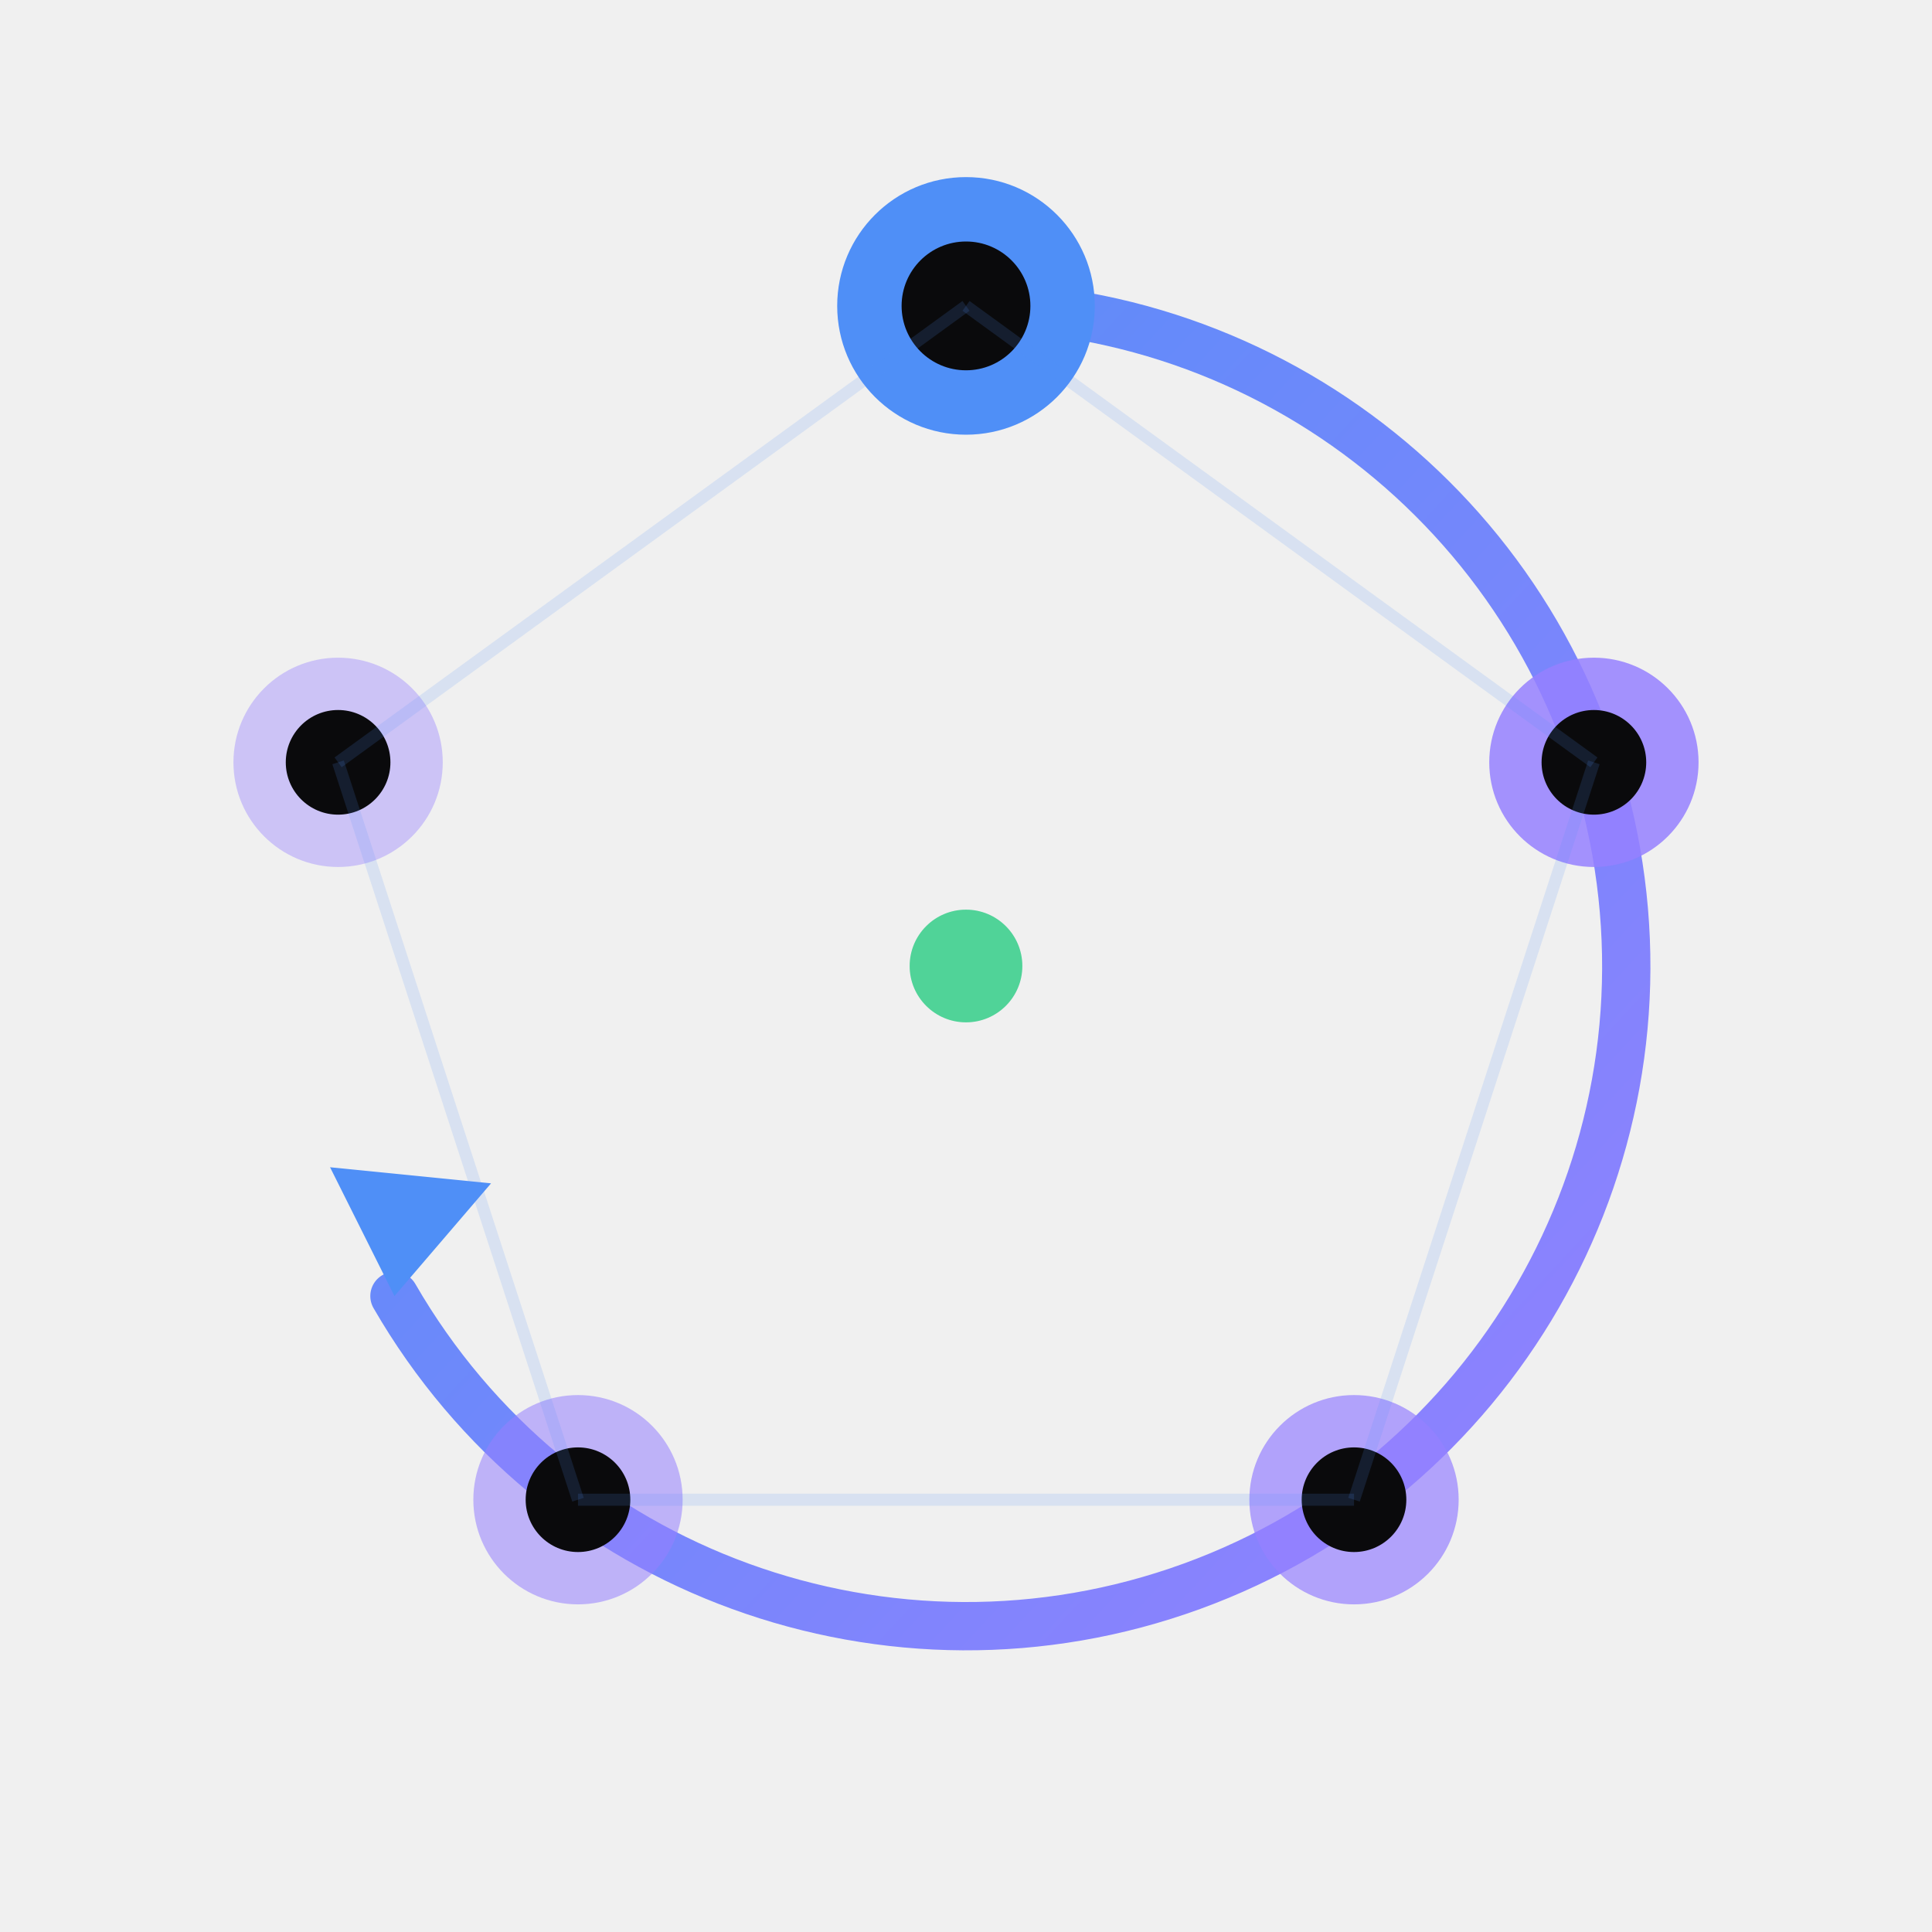
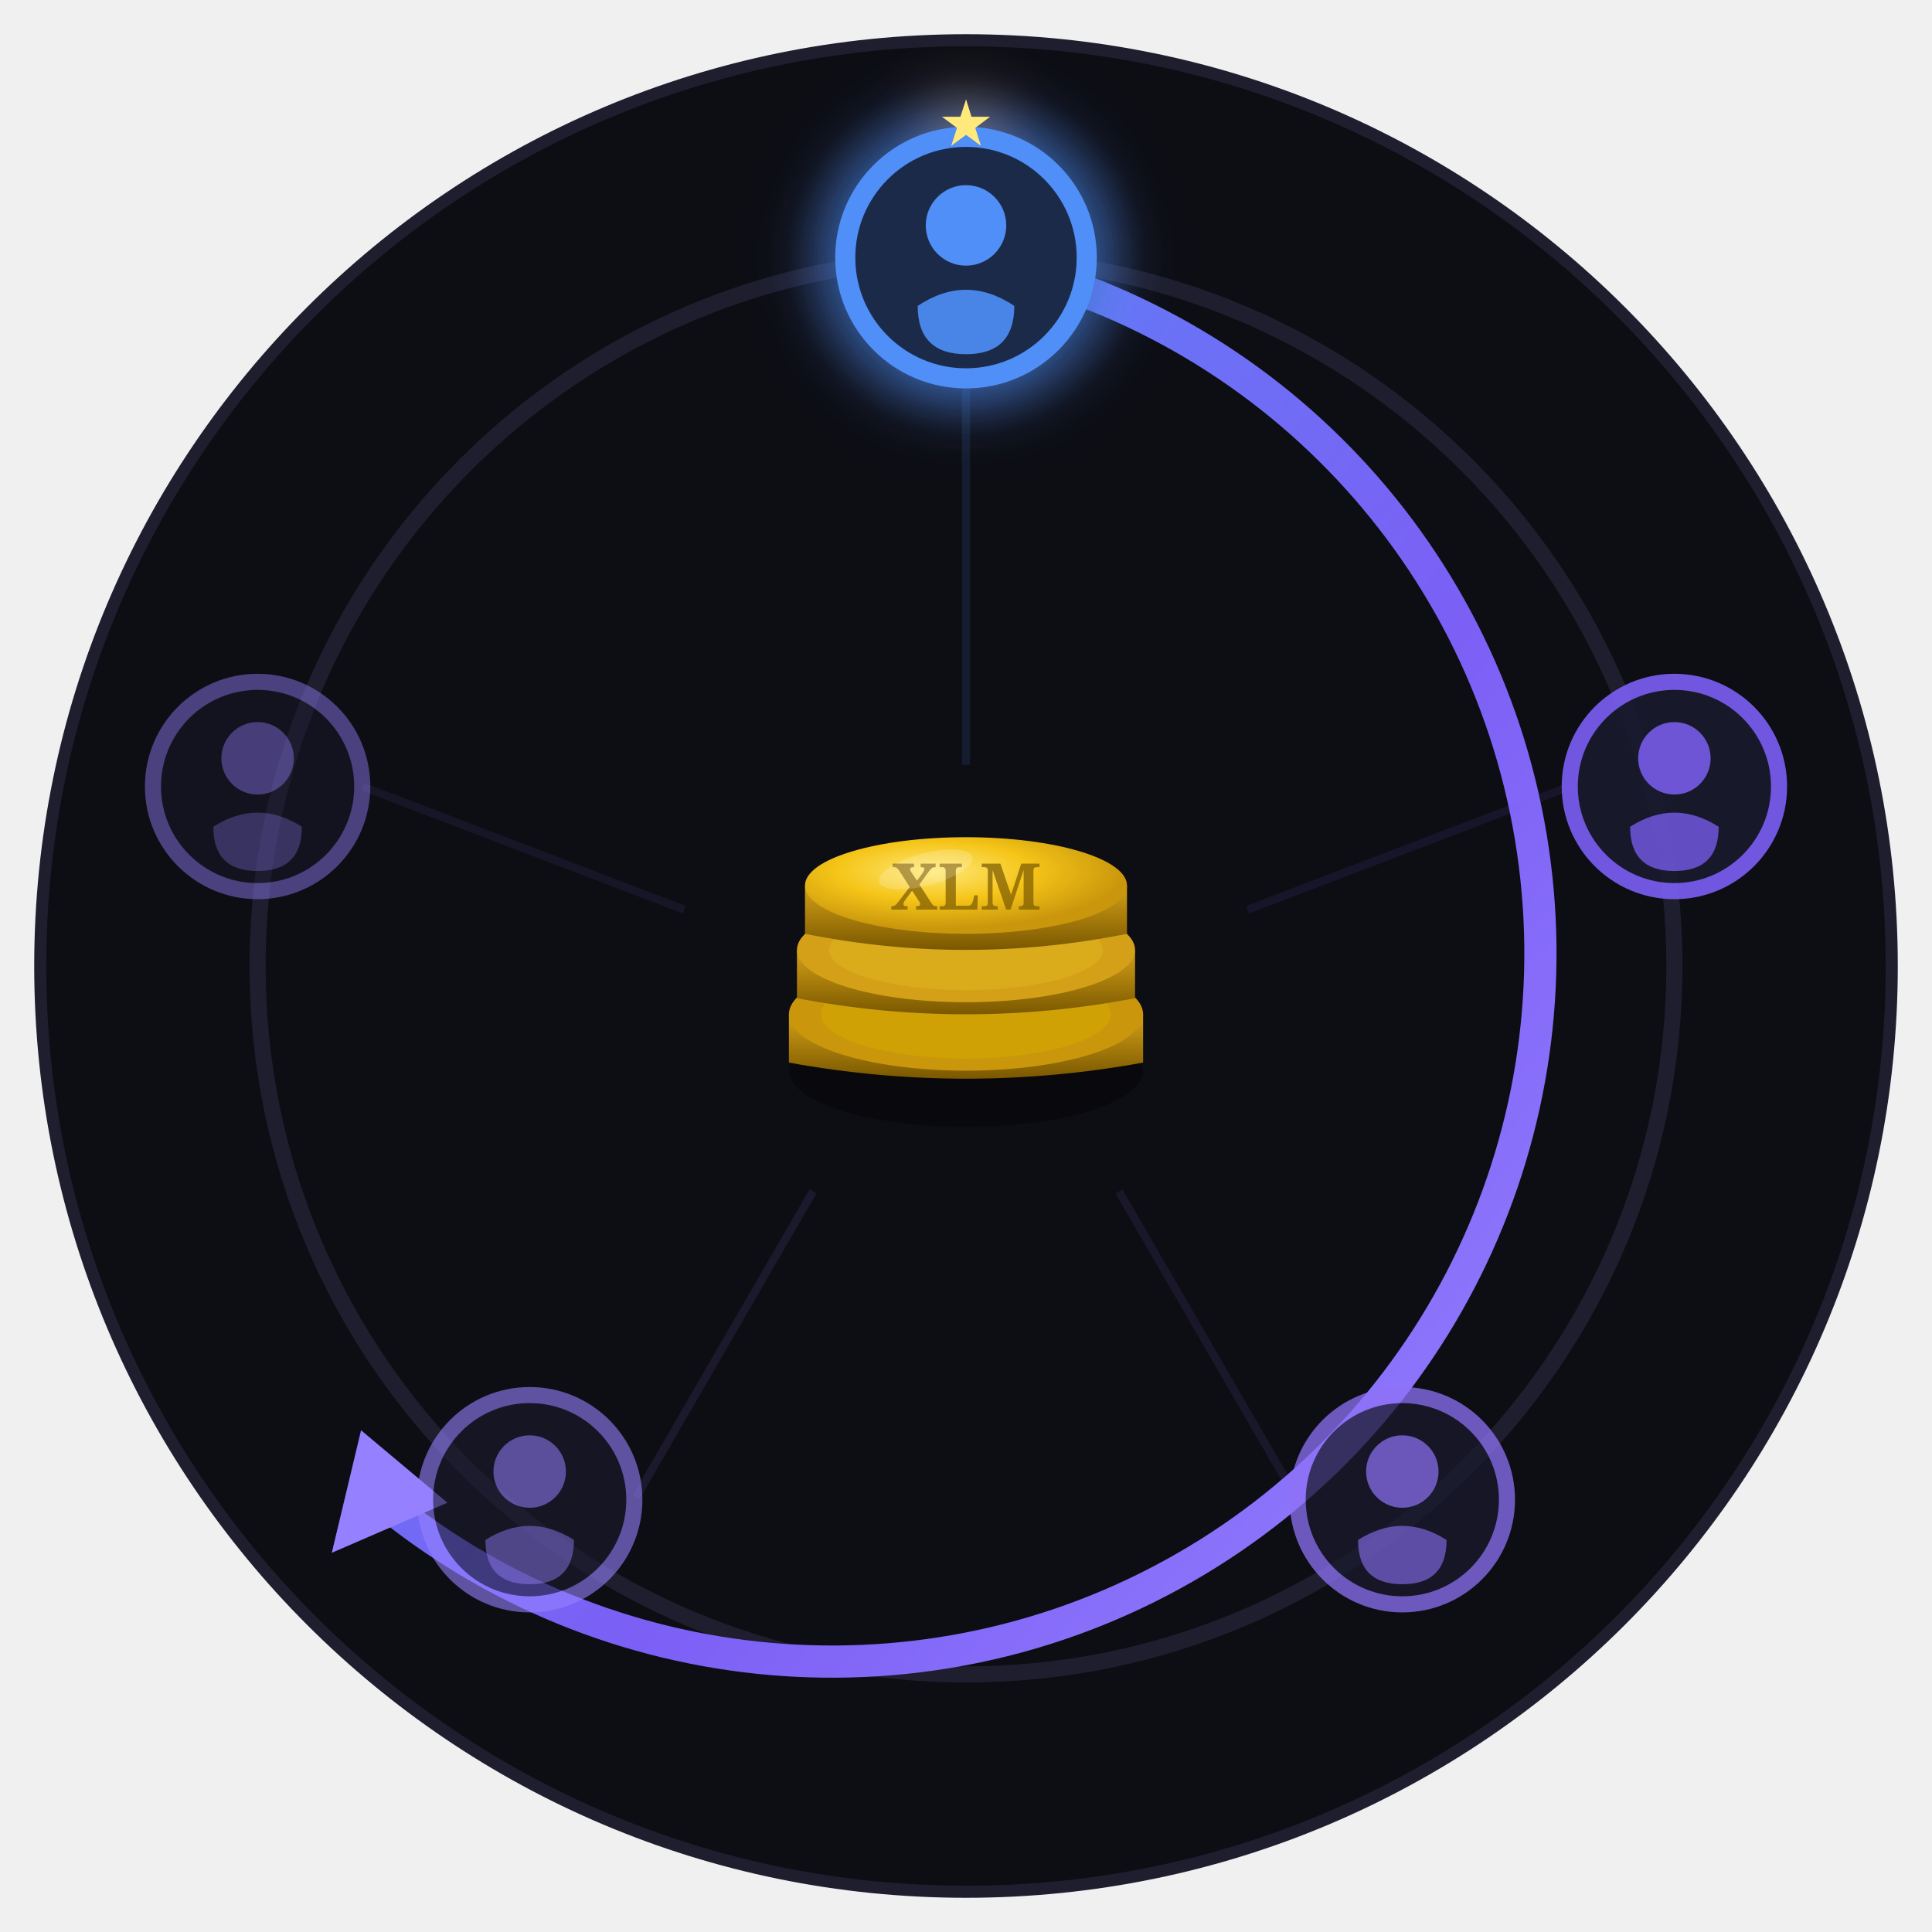
<svg xmlns="http://www.w3.org/2000/svg" viewBox="0 0 240 240" fill="none">
-   <g transform="translate(120, 120)">
-     <path d="M 0 -82 A 82 82 0 1 1 -71 41" stroke="url(#arc-g)" stroke-width="6" stroke-linecap="round" fill="none" />
-     <polygon points="-71,41 -59,27 -79,25" fill="#4f8ff7" />
-     <circle cx="0" cy="-82" r="16" fill="#4f8ff7" />
-     <circle cx="0" cy="-82" r="8" fill="#0a0a0c" />
-     <circle cx="78" cy="-25.3" r="13" fill="#9580ff" opacity="0.85" />
-     <circle cx="78" cy="-25.3" r="6.5" fill="#0a0a0c" />
-     <circle cx="48.2" cy="66.3" r="13" fill="#9580ff" opacity="0.7" />
-     <circle cx="48.2" cy="66.3" r="6.5" fill="#0a0a0c" />
-     <circle cx="-48.2" cy="66.3" r="13" fill="#9580ff" opacity="0.55" />
-     <circle cx="-48.2" cy="66.3" r="6.5" fill="#0a0a0c" />
-     <circle cx="-78" cy="-25.3" r="13" fill="#9580ff" opacity="0.4" />
-     <circle cx="-78" cy="-25.3" r="6.5" fill="#0a0a0c" />
-     <line x1="0" y1="-82" x2="78" y2="-25.3" stroke="#4f8ff7" stroke-width="1.5" opacity="0.15" />
-     <line x1="78" y1="-25.3" x2="48.2" y2="66.3" stroke="#4f8ff7" stroke-width="1.5" opacity="0.15" />
-     <line x1="48.2" y1="66.3" x2="-48.2" y2="66.3" stroke="#4f8ff7" stroke-width="1.5" opacity="0.15" />
-     <line x1="-48.2" y1="66.3" x2="-78" y2="-25.3" stroke="#4f8ff7" stroke-width="1.5" opacity="0.15" />
-     <line x1="-78" y1="-25.3" x2="0" y2="-82" stroke="#4f8ff7" stroke-width="1.5" opacity="0.15" />
-     <circle cx="0" cy="0" r="7" fill="#3ecf8e" opacity="0.9" />
-   </g>
  <defs>
-     <linearGradient id="arc-g" x1="0%" y1="0%" x2="100%" y2="100%">
+     <linearGradient id="ring-grad" x1="0%" y1="0%" x2="100%" y2="100%">
      <stop offset="0%" stop-color="#4f8ff7" />
+       <stop offset="60%" stop-color="#7c5ff5" />
      <stop offset="100%" stop-color="#9580ff" />
    </linearGradient>
+     <radialGradient id="active-glow" cx="50%" cy="50%" r="50%">
+       <stop offset="0%" stop-color="#4f8ff7" stop-opacity="0.5" />
+       <stop offset="100%" stop-color="#4f8ff7" stop-opacity="0" />
+     </radialGradient>
+     <radialGradient id="coin-top" cx="40%" cy="35%" r="60%">
+       <stop offset="0%" stop-color="#ffe97a" />
+       <stop offset="50%" stop-color="#f5c518" />
+       <stop offset="100%" stop-color="#c9960c" />
+     </radialGradient>
+     <linearGradient id="coin-side" x1="0%" y1="0%" x2="0%" y2="100%">
+       <stop offset="0%" stop-color="#d4a017" />
+       <stop offset="100%" stop-color="#7a5800" />
+     </linearGradient>
+     <filter id="shadow" x="-20%" y="-20%" width="140%" height="140%">
+       <feDropShadow dx="0" dy="2" stdDeviation="3" flood-color="#000" flood-opacity="0.4" />
+     </filter>
+     <filter id="glow" x="-50%" y="-50%" width="200%" height="200%">
+       <feGaussianBlur stdDeviation="4" result="coloredBlur" />
+       <feMerge>
+         <feMergeNode in="coloredBlur" />
+         <feMergeNode in="SourceGraphic" />
+       </feMerge>
+     </filter>
  </defs>
+   <circle cx="120" cy="120" r="115" fill="#0d0d14" />
+   <circle cx="120" cy="120" r="115" fill="url(#ring-bg)" stroke="#1e1e2e" stroke-width="1.5" />
+   <circle cx="120" cy="120" r="88" stroke="#1e1e2e" stroke-width="2" fill="none" />
+   <path d="M 120 32 A 88 88 0 1 1 47 186" stroke="url(#ring-grad)" stroke-width="4" stroke-linecap="round" fill="none" />
+   <g transform="translate(47,186) rotate(220)">
+     <polygon points="0,-9 7,5 -7,5" fill="#9580ff" />
+   </g>
+   <g transform="translate(120, 32)" filter="url(#glow)">
+     <circle r="22" fill="url(#active-glow)" />
+     <circle r="15" fill="#1a2a4a" stroke="#4f8ff7" stroke-width="2.5" />
+     <circle cy="-4" r="5" fill="#4f8ff7" />
+     <path d="M -6 6 Q 0 2 6 6 Q 6 12 0 12 Q -6 12 -6 6Z" fill="#4f8ff7" opacity="0.9" />
+     <text y="-14" text-anchor="middle" font-size="8" fill="#ffe97a">★</text>
+   </g>
+   <g transform="translate(208, 97.7)">
+     <circle r="13" fill="#1a1a2e" stroke="#7c5ff5" stroke-width="2" opacity="0.9" />
+     <circle cy="-3.5" r="4.5" fill="#7c5ff5" opacity="0.85" />
+     <path d="M -5.5 5 Q 0 1.5 5.5 5 Q 5.5 10.5 0 10.5 Q -5.5 10.5 -5.5 5Z" fill="#7c5ff5" opacity="0.75" />
+   </g>
+   <g transform="translate(174.2, 186.3)">
+     <circle r="13" fill="#1a1a2e" stroke="#8d72f7" stroke-width="2" opacity="0.75" />
+     <circle cy="-3.5" r="4.5" fill="#8d72f7" opacity="0.7" />
+     <path d="M -5.5 5 Q 0 1.5 5.5 5 Q 5.5 10.5 0 10.5 Q -5.5 10.5 -5.5 5Z" fill="#8d72f7" opacity="0.6" />
+   </g>
+   <g transform="translate(65.8, 186.3)">
+     <circle r="13" fill="#1a1a2e" stroke="#9580ff" stroke-width="2" opacity="0.6" />
+     <circle cy="-3.5" r="4.5" fill="#9580ff" opacity="0.55" />
+     <path d="M -5.5 5 Q 0 1.5 5.5 5 Q 5.5 10.5 0 10.5 Q -5.5 10.5 -5.5 5Z" fill="#9580ff" opacity="0.45" />
+   </g>
+   <g transform="translate(32, 97.7)">
+     <circle r="13" fill="#1a1a2e" stroke="#9580ff" stroke-width="2" opacity="0.45" />
+     <circle cy="-3.5" r="4.5" fill="#9580ff" opacity="0.4" />
+     <path d="M -5.5 5 Q 0 1.5 5.5 5 Q 5.5 10.5 0 10.5 Q -5.5 10.5 -5.5 5Z" fill="#9580ff" opacity="0.3" />
+   </g>
+   <line x1="120" y1="47" x2="120" y2="95" stroke="#4f8ff7" stroke-width="1" opacity="0.12" />
+   <line x1="195" y1="97.7" x2="155" y2="113" stroke="#7c5ff5" stroke-width="1" opacity="0.1" />
+   <line x1="161" y1="186" x2="139" y2="148" stroke="#8d72f7" stroke-width="1" opacity="0.1" />
+   <line x1="79" y1="186" x2="101" y2="148" stroke="#9580ff" stroke-width="1" opacity="0.1" />
+   <line x1="45" y1="97.7" x2="85" y2="113" stroke="#9580ff" stroke-width="1" opacity="0.08" />
+   <ellipse cx="120" cy="133" rx="22" ry="7" fill="#000" opacity="0.35" />
+   <path d="M 98 126 Q 120 130 142 126 L 142 132 Q 120 136 98 132 Z" fill="url(#coin-side)" />
+   <ellipse cx="120" cy="126" rx="22" ry="7" fill="#c9960c" />
+   <ellipse cx="120" cy="126" rx="18" ry="5.5" fill="#d4a800" opacity="0.6" />
+   <path d="M 99 118 Q 120 122 141 118 L 141 124 Q 120 128 99 124 Z" fill="url(#coin-side)" />
+   <ellipse cx="120" cy="118" rx="21" ry="6.5" fill="#d4a017" />
+   <ellipse cx="120" cy="118" rx="17" ry="5" fill="#e0b520" opacity="0.5" />
+   <path d="M 100 110 Q 120 114 140 110 L 140 116 Q 120 120 100 116 Z" fill="url(#coin-side)" />
+   <ellipse cx="120" cy="110" rx="20" ry="6" fill="url(#coin-top)" />
+   <text x="120" y="113" text-anchor="middle" font-family="serif" font-size="8" font-weight="bold" fill="#7a5800" opacity="0.7">XLM</text>
+   <ellipse cx="115" cy="108" rx="6" ry="2" fill="#fff" opacity="0.18" transform="rotate(-15,115,108)" />
</svg>
